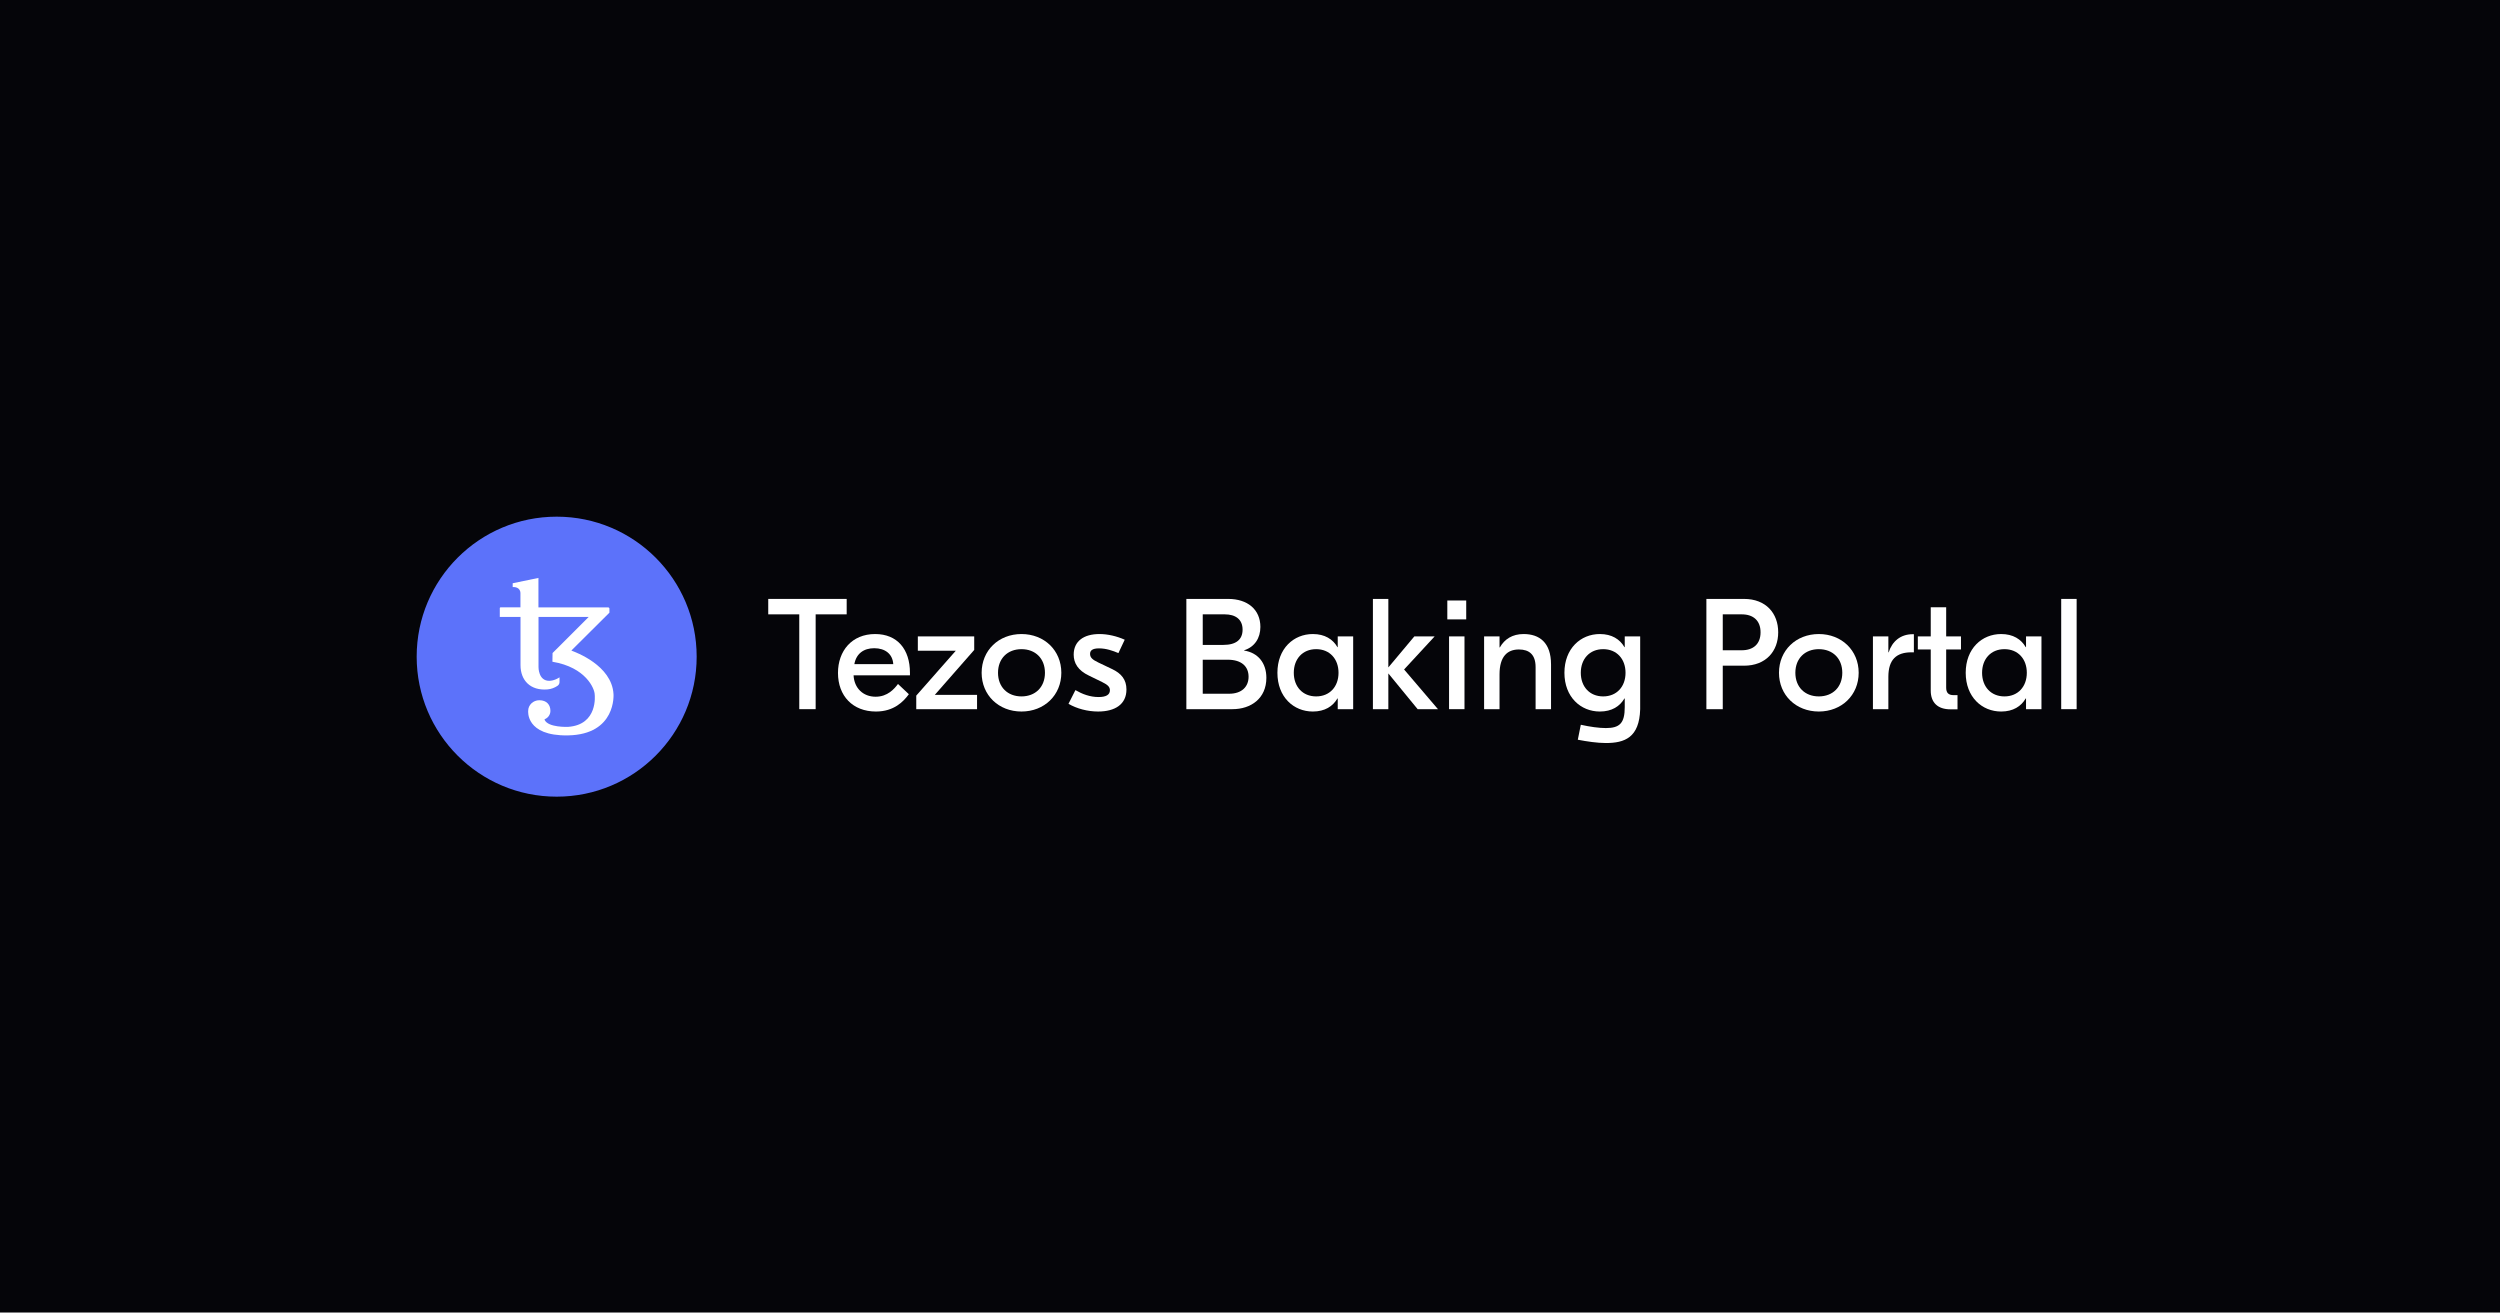
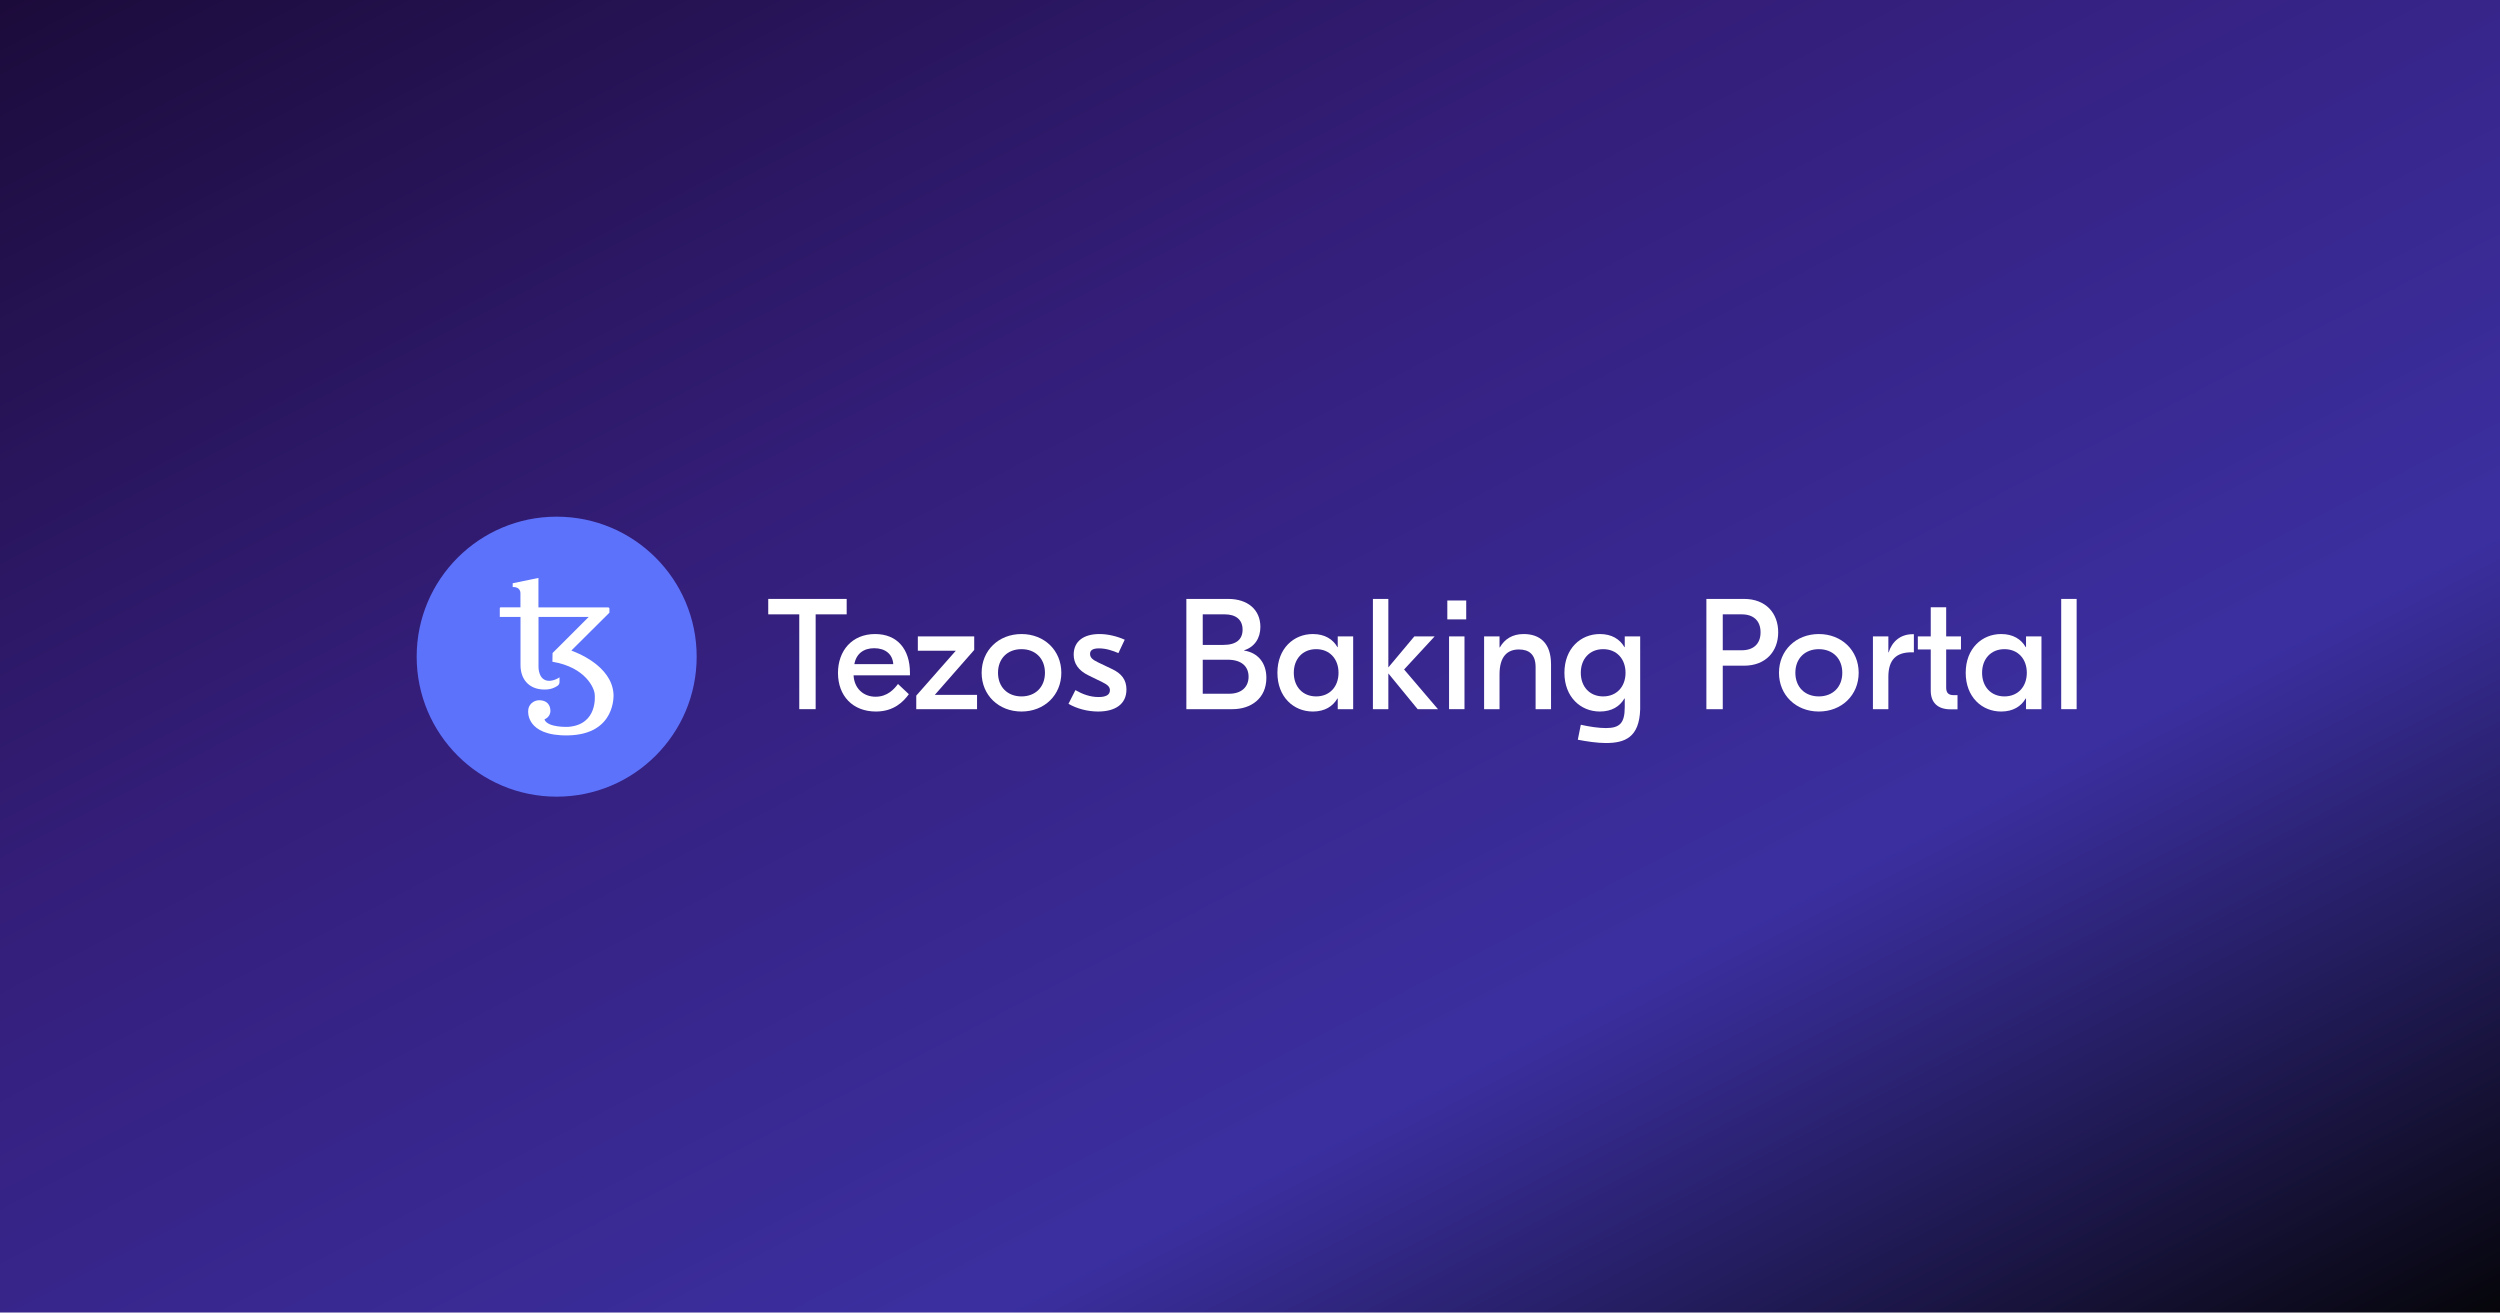
<svg xmlns="http://www.w3.org/2000/svg" width="1200" height="630" viewBox="0 0 1200 630" fill="none">
-   <rect width="1200" height="630" fill="#050509" />
+   <defs>
+     <linearGradient id="heroGradient" x1="0" y1="0" x2="1" y2="1">
+       <stop offset="0%" stop-color="#1B0B3A" />
+       <stop offset="35%" stop-color="#341E7A" />
+       <stop offset="70%" stop-color="#3B2FA0" />
+       <stop offset="100%" stop-color="#050509" />
+     </linearGradient>
+   </defs>
+   <rect width="1200" height="630" fill="url(#heroGradient)" />
  <g transform="translate(200 248) scale(4.2)">
    <path d="M0 16C0 7.163 7.163 0 16 0C24.837 0 32 7.163 32 16C32 24.837 24.837 32 16 32C7.163 32 0 24.837 0 16Z" fill="#5C72FA" />
    <path d="M22.496 20.279C22.307 16.974 18.112 15.471 17.71 15.317C17.694 15.309 17.694 15.293 17.702 15.276L22.029 10.972V10.509C22.026 10.433 21.966 10.373 21.89 10.371H13.917V7.78V7L10.975 7.609V8.048H11.139C11.139 8.048 11.86 8.048 11.86 8.762V10.363H9.582C9.538 10.366 9.503 10.4 9.5 10.444V11.459H11.868V16.974C11.868 18.704 12.991 19.906 14.957 19.743C15.362 19.704 15.751 19.564 16.088 19.337C16.236 19.243 16.326 19.081 16.326 18.907V18.363C15.687 18.785 15.146 18.761 15.146 18.761C13.9 18.761 13.925 17.193 13.925 17.193V11.459H19.661L15.531 15.585C15.523 16.129 15.514 16.552 15.514 16.56C15.513 16.572 15.522 16.582 15.534 16.584C15.536 16.584 15.537 16.584 15.539 16.584C19.325 17.218 20.349 19.646 20.349 20.352C20.349 20.352 20.759 23.788 17.293 24.024C17.293 24.024 15.023 24.121 14.621 23.22C14.607 23.19 14.62 23.155 14.649 23.141C14.651 23.14 14.652 23.139 14.654 23.138C15.04 22.978 15.29 22.603 15.285 22.188C15.285 21.522 14.875 20.978 14.015 20.978C13.318 20.978 12.745 21.522 12.745 22.188C12.745 22.188 12.417 25.079 17.284 24.998C22.84 24.901 22.496 20.279 22.496 20.279Z" fill="white" />
    <path d="M189.711 9.4V22H187.947V9.4H189.711Z" fill="white" />
    <path d="M181.083 22.27C178.887 22.27 177.033 20.614 177.033 17.842C177.033 15.07 178.887 13.414 181.083 13.414C182.451 13.414 183.369 14.008 183.891 14.908H183.927V13.684H185.691V22H183.927V20.776H183.891C183.369 21.676 182.451 22.27 181.083 22.27ZM178.905 17.842C178.905 19.426 179.913 20.542 181.461 20.542C183.009 20.542 184.017 19.426 184.017 17.842C184.017 16.258 183.009 15.142 181.461 15.142C179.913 15.142 178.905 16.258 178.905 17.842Z" fill="white" />
    <path d="M174.801 19.534C174.801 20.128 175.053 20.398 175.665 20.398H176.097V22.018H175.287C173.829 22.018 173.037 21.244 173.037 19.876V15.178H171.561V13.684H173.037V10.354H174.801V13.684H176.493V15.178H174.801V19.534Z" fill="white" />
    <path d="M171.11 13.432V15.502H170.84C169.112 15.502 168.194 16.33 168.194 18.31V22H166.43V13.684H168.194V15.502H168.23C168.626 14.26 169.58 13.432 170.984 13.432H171.11Z" fill="white" />
    <path d="M160.247 13.414C162.857 13.414 164.801 15.286 164.801 17.842C164.801 20.398 162.857 22.27 160.247 22.27C157.637 22.27 155.693 20.398 155.693 17.842C155.693 15.286 157.637 13.414 160.247 13.414ZM157.565 17.842C157.565 19.48 158.663 20.542 160.247 20.542C161.831 20.542 162.929 19.48 162.929 17.842C162.929 16.204 161.831 15.142 160.247 15.142C158.663 15.142 157.565 16.204 157.565 17.842Z" fill="white" />
    <path d="M151.698 9.4C154.2 9.4 155.604 11.038 155.604 13.216C155.604 15.376 154.2 17.032 151.698 17.032H149.268V22H147.396V9.4H151.698ZM149.268 15.268H151.446C152.742 15.268 153.588 14.566 153.588 13.216C153.588 11.866 152.742 11.164 151.446 11.164H149.268V15.268Z" fill="white" />
    <path d="M135.906 25.87C134.916 25.87 133.728 25.69 132.702 25.492L133.044 23.782C134.088 24.016 135.132 24.16 135.906 24.16C137.49 24.16 138.066 23.602 138.066 21.766V20.776H138.03C137.508 21.676 136.59 22.27 135.222 22.27C133.026 22.27 131.172 20.614 131.172 17.842C131.172 15.07 133.026 13.414 135.222 13.414C136.59 13.414 137.508 14.008 138.03 14.908H138.066V13.684H139.83V22C139.74 25.258 138.048 25.87 135.906 25.87ZM133.044 17.842C133.044 19.426 134.052 20.542 135.6 20.542C137.148 20.542 138.156 19.426 138.156 17.842C138.156 16.258 137.148 15.142 135.6 15.142C134.052 15.142 133.044 16.258 133.044 17.842Z" fill="white" />
    <path d="M126.51 13.414C128.292 13.414 129.642 14.368 129.642 16.888V22H127.878V17.194C127.878 15.772 127.158 15.178 125.97 15.178C124.674 15.178 123.756 15.952 123.756 18.022V22H121.992V13.684H123.756V14.944H123.792C124.332 13.99 125.232 13.414 126.51 13.414Z" fill="white" />
    <path d="M117.987 22V13.684H119.751V22H117.987ZM117.789 11.74V9.58H119.949V11.74H117.789Z" fill="white" />
    <path d="M116.341 13.684L112.849 17.464L116.719 22H114.397L111.049 17.914V22H109.285V9.4H111.049V17.23L114.019 13.684H116.341Z" fill="white" />
    <path d="M102.421 22.27C100.225 22.27 98.371 20.614 98.371 17.842C98.371 15.07 100.225 13.414 102.421 13.414C103.789 13.414 104.707 14.008 105.229 14.908H105.265V13.684H107.029V22H105.265V20.776H105.229C104.707 21.676 103.789 22.27 102.421 22.27ZM100.243 17.842C100.243 19.426 101.251 20.542 102.799 20.542C104.347 20.542 105.355 19.426 105.355 17.842C105.355 16.258 104.347 15.142 102.799 15.142C101.251 15.142 100.243 16.258 100.243 17.842Z" fill="white" />
    <path d="M92.753 9.4C94.949 9.4 96.425 10.606 96.425 12.604C96.425 13.864 95.777 14.89 94.571 15.268V15.304C96.119 15.538 97.109 16.69 97.109 18.418C97.109 20.776 95.345 22 93.239 22H87.965V9.4H92.753ZM89.837 20.236H92.861C94.283 20.236 95.075 19.444 95.075 18.292C95.075 17.158 94.319 16.348 92.681 16.348H89.837V20.236ZM89.837 14.656H92.195C93.671 14.656 94.391 14.026 94.391 12.91C94.391 11.722 93.563 11.164 92.357 11.164H89.837V14.656Z" fill="white" />
    <path d="M77.878 22.27C76.69 22.27 75.448 21.946 74.494 21.388L75.286 19.822C76.06 20.272 76.942 20.614 77.932 20.614C78.778 20.614 79.228 20.362 79.228 19.84C79.228 19.498 79.048 19.246 78.346 18.904L76.834 18.166C75.574 17.572 75.088 16.726 75.088 15.772C75.088 14.242 76.222 13.414 78.04 13.414C78.994 13.414 80.038 13.666 80.92 14.062L80.2 15.592C79.57 15.322 78.796 15.052 77.986 15.052C77.212 15.052 76.96 15.304 76.96 15.682C76.96 16.078 77.194 16.33 77.914 16.672L79.462 17.41C80.542 17.914 81.118 18.634 81.118 19.75C81.118 21.442 79.822 22.27 77.878 22.27Z" fill="white" />
    <path d="M69.122 13.414C71.732 13.414 73.676 15.286 73.676 17.842C73.676 20.398 71.732 22.27 69.122 22.27C66.512 22.27 64.568 20.398 64.568 17.842C64.568 15.286 66.512 13.414 69.122 13.414ZM66.44 17.842C66.44 19.48 67.538 20.542 69.122 20.542C70.706 20.542 71.804 19.48 71.804 17.842C71.804 16.204 70.706 15.142 69.122 15.142C67.538 15.142 66.44 16.204 66.44 17.842Z" fill="white" />
    <path d="M63.72 15.232L59.22 20.362H64.044V22H57.096V20.452L61.614 15.322H57.276V13.684H63.72V15.232Z" fill="white" />
    <path d="M52.398 13.414C54.936 13.414 56.376 15.16 56.376 17.842V18.13H49.932C50.004 19.606 51.03 20.578 52.452 20.578C53.82 20.578 54.594 19.678 55.008 19.12L56.25 20.29C55.638 21.136 54.54 22.27 52.488 22.27C49.842 22.27 48.15 20.488 48.15 17.86C48.15 15.34 49.734 13.414 52.398 13.414ZM50.022 16.852H54.468C54.396 15.7 53.55 15.034 52.29 15.034C51.102 15.034 50.238 15.646 50.022 16.852Z" fill="white" />
    <path d="M49.144 9.4V11.164H45.598V22H43.726V11.164H40.18V9.4H49.144Z" fill="white" />
  </g>
</svg>
